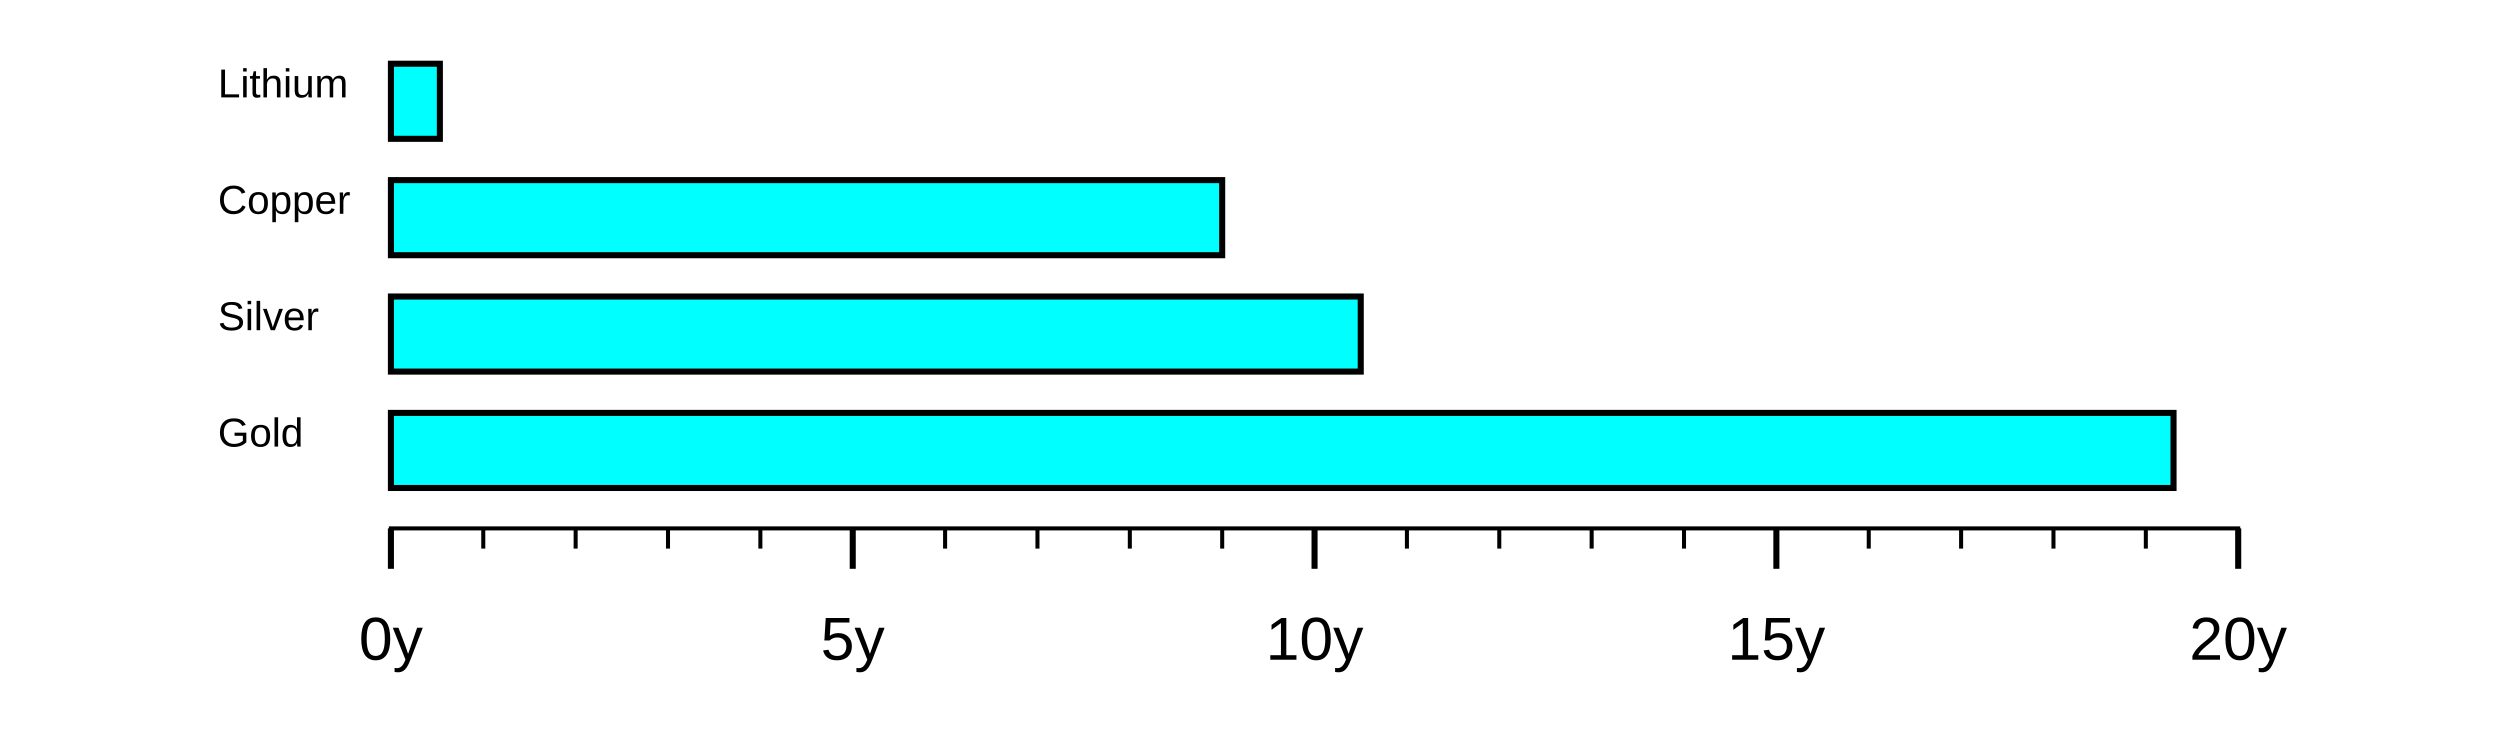
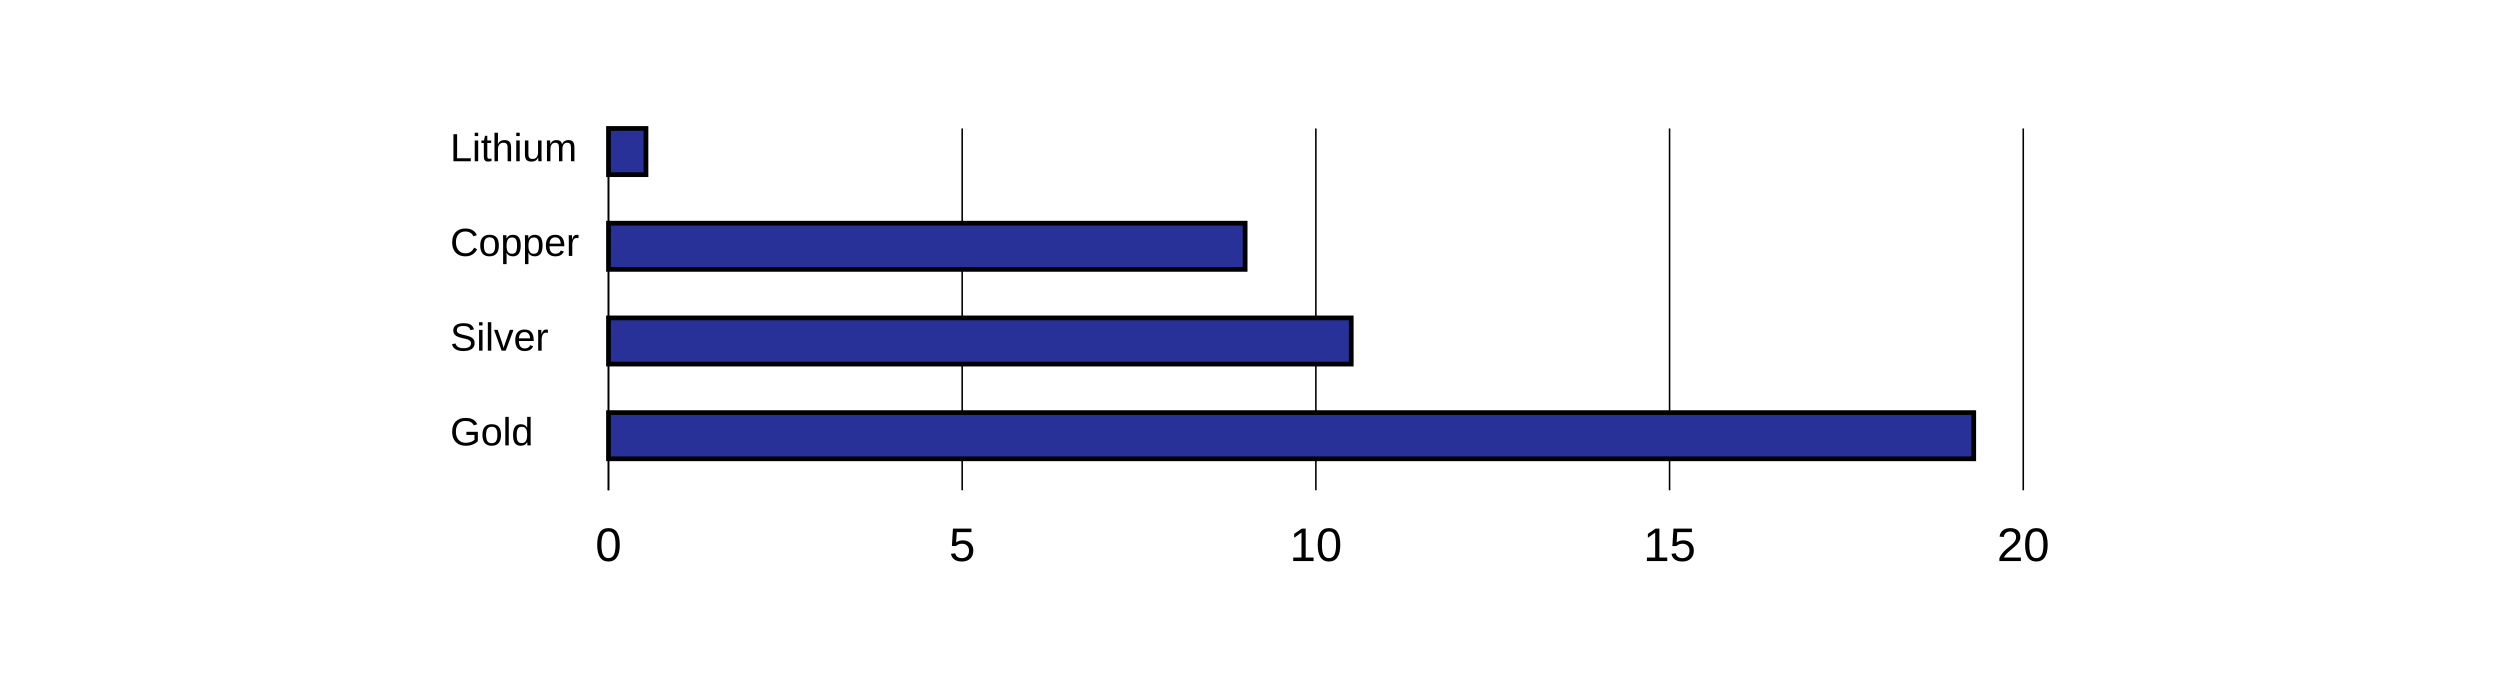
- <svg xmlns="http://www.w3.org/2000/svg" id="svg" baseProfile="full" version="1.1" viewBox="0 0 200 58.974">
-   <g id="outerG" transform="translate(98.24489 29.34178)scale(0.1616219)">
+ <svg xmlns="http://www.w3.org/2000/svg" id="svg" baseProfile="full" version="1.1" viewBox="0 0 200 55.61">
+   <g id="outerG" transform="translate(98.93818 29.15397)scale(0.1258448)">
    <g>
- 
- </g>
-     <g>
-       <g transform="translate(-414.375 80) ">
+       <g transform="translate(-399.375 80) ">
        <g>
-           <line id="0" x1="0" y1="0" x2="0" y2="20" visibility="inherit" stroke="black" stroke-width="3" />
-           <line id="1" x1="45.719" y1="0" x2="45.719" y2="10" visibility="inherit" stroke="black" stroke-width="2" />
-           <line id="2" x1="91.438" y1="0" x2="91.438" y2="10" visibility="inherit" stroke="black" stroke-width="2" />
-           <line id="3" x1="137.156" y1="0" x2="137.156" y2="10" visibility="inherit" stroke="black" stroke-width="2" />
-           <line id="4" x1="182.875" y1="0" x2="182.875" y2="10" visibility="inherit" stroke="black" stroke-width="2" />
-           <line id="5" x1="228.594" y1="0" x2="228.594" y2="20" visibility="inherit" stroke="black" stroke-width="3" />
-           <line id="6" x1="274.312" y1="0" x2="274.312" y2="10" visibility="inherit" stroke="black" stroke-width="2" />
-           <line id="7" x1="320.031" y1="0" x2="320.031" y2="10" visibility="inherit" stroke="black" stroke-width="2" />
-           <line id="8" x1="365.75" y1="0" x2="365.75" y2="10" visibility="inherit" stroke="black" stroke-width="2" />
-           <line id="9" x1="411.469" y1="0" x2="411.469" y2="10" visibility="inherit" stroke="black" stroke-width="2" />
-           <line id="10" x1="457.188" y1="0" x2="457.188" y2="20" visibility="inherit" stroke="black" stroke-width="3" />
-           <line id="11" x1="502.906" y1="0" x2="502.906" y2="10" visibility="inherit" stroke="black" stroke-width="2" />
-           <line id="12" x1="548.625" y1="0" x2="548.625" y2="10" visibility="inherit" stroke="black" stroke-width="2" />
-           <line id="13" x1="594.344" y1="0" x2="594.344" y2="10" visibility="inherit" stroke="black" stroke-width="2" />
-           <line id="14" x1="640.062" y1="0" x2="640.062" y2="10" visibility="inherit" stroke="black" stroke-width="2" />
-           <line id="15" x1="685.781" y1="0" x2="685.781" y2="20" visibility="inherit" stroke="black" stroke-width="3" />
-           <line id="16" x1="731.5" y1="0" x2="731.5" y2="10" visibility="inherit" stroke="black" stroke-width="2" />
-           <line id="17" x1="777.219" y1="0" x2="777.219" y2="10" visibility="inherit" stroke="black" stroke-width="2" />
-           <line id="18" x1="822.938" y1="0" x2="822.938" y2="10" visibility="inherit" stroke="black" stroke-width="2" />
-           <line id="19" x1="868.656" y1="0" x2="868.656" y2="10" visibility="inherit" stroke="black" stroke-width="2" />
-           <line id="20" x1="914.375" y1="0" x2="914.375" y2="20" visibility="inherit" stroke="black" stroke-width="3" />
+           <line id="0" x1="0" y1="-230" x2="0" y2="0" visibility="inherit" stroke="black" stroke-width="1" />
+           <line id="1" x1="224.844" y1="-230" x2="224.844" y2="0" visibility="inherit" stroke="black" stroke-width="1" />
+           <line id="2" x1="449.688" y1="-230" x2="449.688" y2="0" visibility="inherit" stroke="black" stroke-width="1" />
+           <line id="3" x1="674.531" y1="-230" x2="674.531" y2="0" visibility="inherit" stroke="black" stroke-width="1" />
+           <line id="4" x1="899.375" y1="-230" x2="899.375" y2="0" visibility="inherit" stroke="black" stroke-width="1" />
        </g>
-         <g>
- 
- </g>
-         <line id="Line" x1="-1" y1="0" x2="915.375" y2="0" visibility="inherit" stroke="black" stroke-width="2" />
-         <line id="gridLineP" x1="0" y1="0" x2="0" y2="0" visibility="inherit" stroke="black" stroke-width="1" />
+         <line id="gridLineP" x1="0" y1="-230" x2="0" y2="0" visibility="inherit" stroke="black" stroke-width="1" />
        <g transform="translate(0 20) ">
          <g>
-             <text id="0" font-family="Arial" font-size="30" visibility="inherit" fill="black" text-anchor="middle" transform="translate(0 35)scale(1)" x="0" y="10">0y</text>
-             <text id="1" font-family="Arial" font-size="30" visibility="inherit" fill="black" text-anchor="middle" transform="translate(228.5938 35)scale(1)" x="0" y="10">5y</text>
-             <text id="2" font-family="Arial" font-size="30" visibility="inherit" fill="black" text-anchor="middle" transform="translate(457.1875 35)scale(1)" x="0" y="10">10y</text>
-             <text id="3" font-family="Arial" font-size="30" visibility="inherit" fill="black" text-anchor="middle" transform="translate(685.7812 35)scale(1)" x="0" y="10">15y</text>
-             <text id="4" font-family="Arial" font-size="30" visibility="inherit" fill="black" text-anchor="middle" transform="translate(914.375 35)scale(1)" x="0" y="10">20y</text>
+             <text id="0" font-family="Arial" font-size="30" visibility="inherit" fill="black" text-anchor="middle" transform="translate(0 15)scale(1)" x="0" y="10">0</text>
+             <text id="1" font-family="Arial" font-size="30" visibility="inherit" fill="black" text-anchor="middle" transform="translate(224.8438 15)scale(1)" x="0" y="10">5</text>
+             <text id="2" font-family="Arial" font-size="30" visibility="inherit" fill="black" text-anchor="middle" transform="translate(449.6875 15)scale(1)" x="0" y="10">10</text>
+             <text id="3" font-family="Arial" font-size="30" visibility="inherit" fill="black" text-anchor="middle" transform="translate(674.5312 15)scale(1)" x="0" y="10">15</text>
+             <text id="4" font-family="Arial" font-size="30" visibility="inherit" fill="black" text-anchor="middle" transform="translate(899.375 15)scale(1)" x="0" y="10">20</text>
          </g>
        </g>
      </g>
-       <g transform="translate(-414.375 -150) ">
-         <text id="labelP" font-family="Arial" font-size="20" visibility="inherit" fill="black" text-anchor="middle" y="6.667" />
+       <g transform="translate(-399.375 -150) ">
+         <text id="labelP" y="8.333" font-family="Arial" font-size="25" visibility="inherit" fill="black" text-anchor="middle" />
        <g>
          <g>
-             <rect id="0" x="0" y="0" height="37.168" visibility="inherit" stroke="black" fill="cyan" stroke-width="3" transform="translate(0 0)scale(1)" width="24.231" />
-             <rect id="1" x="0" y="0" height="37.168" visibility="inherit" stroke="black" fill="cyan" stroke-width="3" transform="translate(0 57.61062)scale(1)" width="411.469" />
-             <rect id="2" x="0" y="0" height="37.168" visibility="inherit" stroke="black" fill="cyan" stroke-width="3" transform="translate(0 115.2212)scale(1)" width="480.047" />
-             <rect id="3" x="0" y="0" height="37.168" visibility="inherit" stroke="black" fill="cyan" stroke-width="3" transform="translate(0 172.8319)scale(1)" width="882.372" />
+             <rect id="0" x="0" y="0" width="23.833" height="29.371" visibility="inherit" stroke="black" fill="rgb(39, 49, 151)" stroke-width="3" transform="translate(0 0)scale(1)" />
+             <rect id="1" x="0" y="0" width="404.719" height="29.371" visibility="inherit" stroke="black" fill="rgb(39, 49, 151)" stroke-width="3" transform="translate(0 60.20979)scale(1)" />
+             <rect id="2" x="0" y="0" width="472.172" height="29.371" visibility="inherit" stroke="black" fill="rgb(39, 49, 151)" stroke-width="3" transform="translate(0 120.4196)scale(1)" />
+             <rect id="3" x="0" y="0" width="867.897" height="29.371" visibility="inherit" stroke="black" fill="rgb(39, 49, 151)" stroke-width="3" transform="translate(0 180.6294)scale(1)" />
          </g>
        </g>
        <g transform="translate(-20 0) ">
          <g>
-             <text id="0" y="6.667" font-family="Arial" font-size="20" visibility="inherit" fill="black" text-anchor="middle" transform="translate(-33.375 10)scale(1)">Lithium</text>
-             <text id="1" y="6.667" font-family="Arial" font-size="20" visibility="inherit" fill="black" text-anchor="middle" transform="translate(-32.8125 67.61062)scale(1)">Copper</text>
-             <text id="2" y="6.667" font-family="Arial" font-size="20" visibility="inherit" fill="black" text-anchor="middle" transform="translate(-40.60938 125.2212)scale(1)">Silver</text>
-             <text id="3" y="6.667" font-family="Arial" font-size="20" visibility="inherit" fill="black" text-anchor="middle" transform="translate(-44.5 182.8319)scale(1)">Gold</text>
+             <text id="0" y="8.333" font-family="Arial" font-size="25" visibility="inherit" fill="black" text-anchor="middle" transform="translate(-40.3125 12.5)scale(1)">Lithium</text>
+             <text id="1" y="8.333" font-family="Arial" font-size="25" visibility="inherit" fill="black" text-anchor="middle" transform="translate(-39.625 72.70979)scale(1)">Copper</text>
+             <text id="2" y="8.333" font-family="Arial" font-size="25" visibility="inherit" fill="black" text-anchor="middle" transform="translate(-49.35938 132.9196)scale(1)">Silver</text>
+             <text id="3" y="8.333" font-family="Arial" font-size="25" visibility="inherit" fill="black" text-anchor="middle" transform="translate(-54.21875 193.1294)scale(1)">Gold</text>
          </g>
        </g>
      </g>
-       <g>
+     </g>
+     <g>

</g>
-     </g>
  </g>
</svg>
